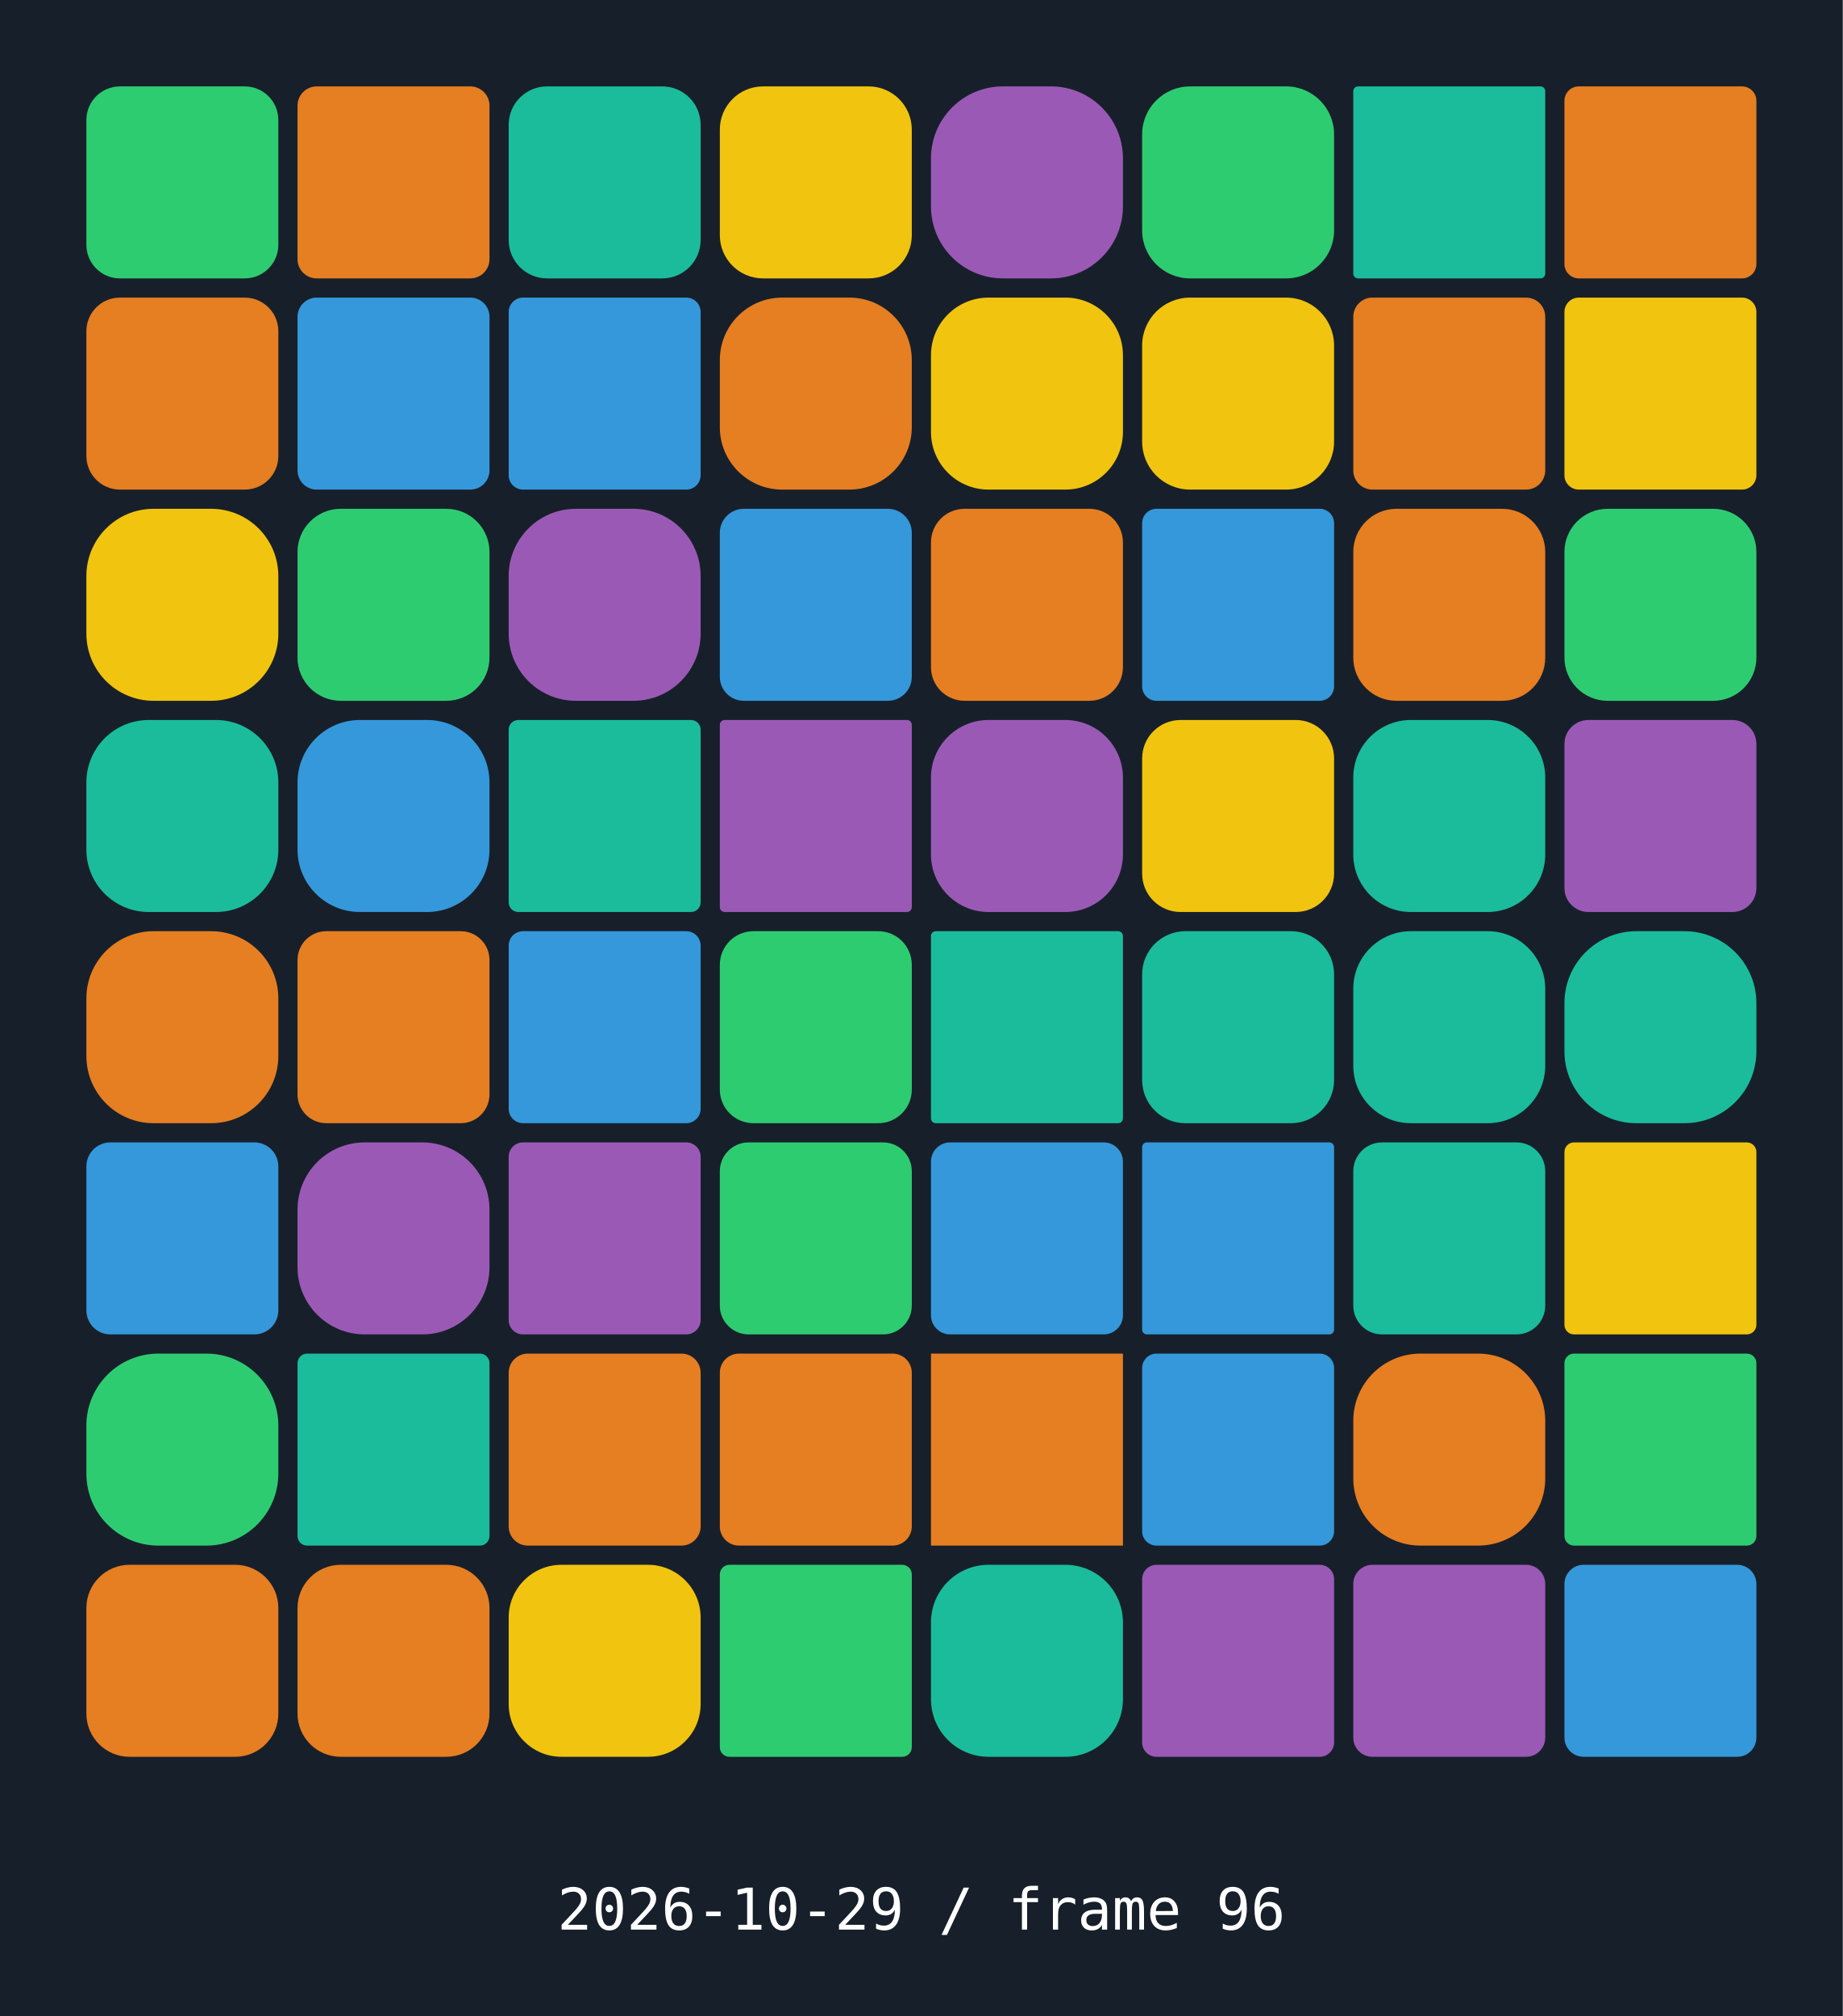
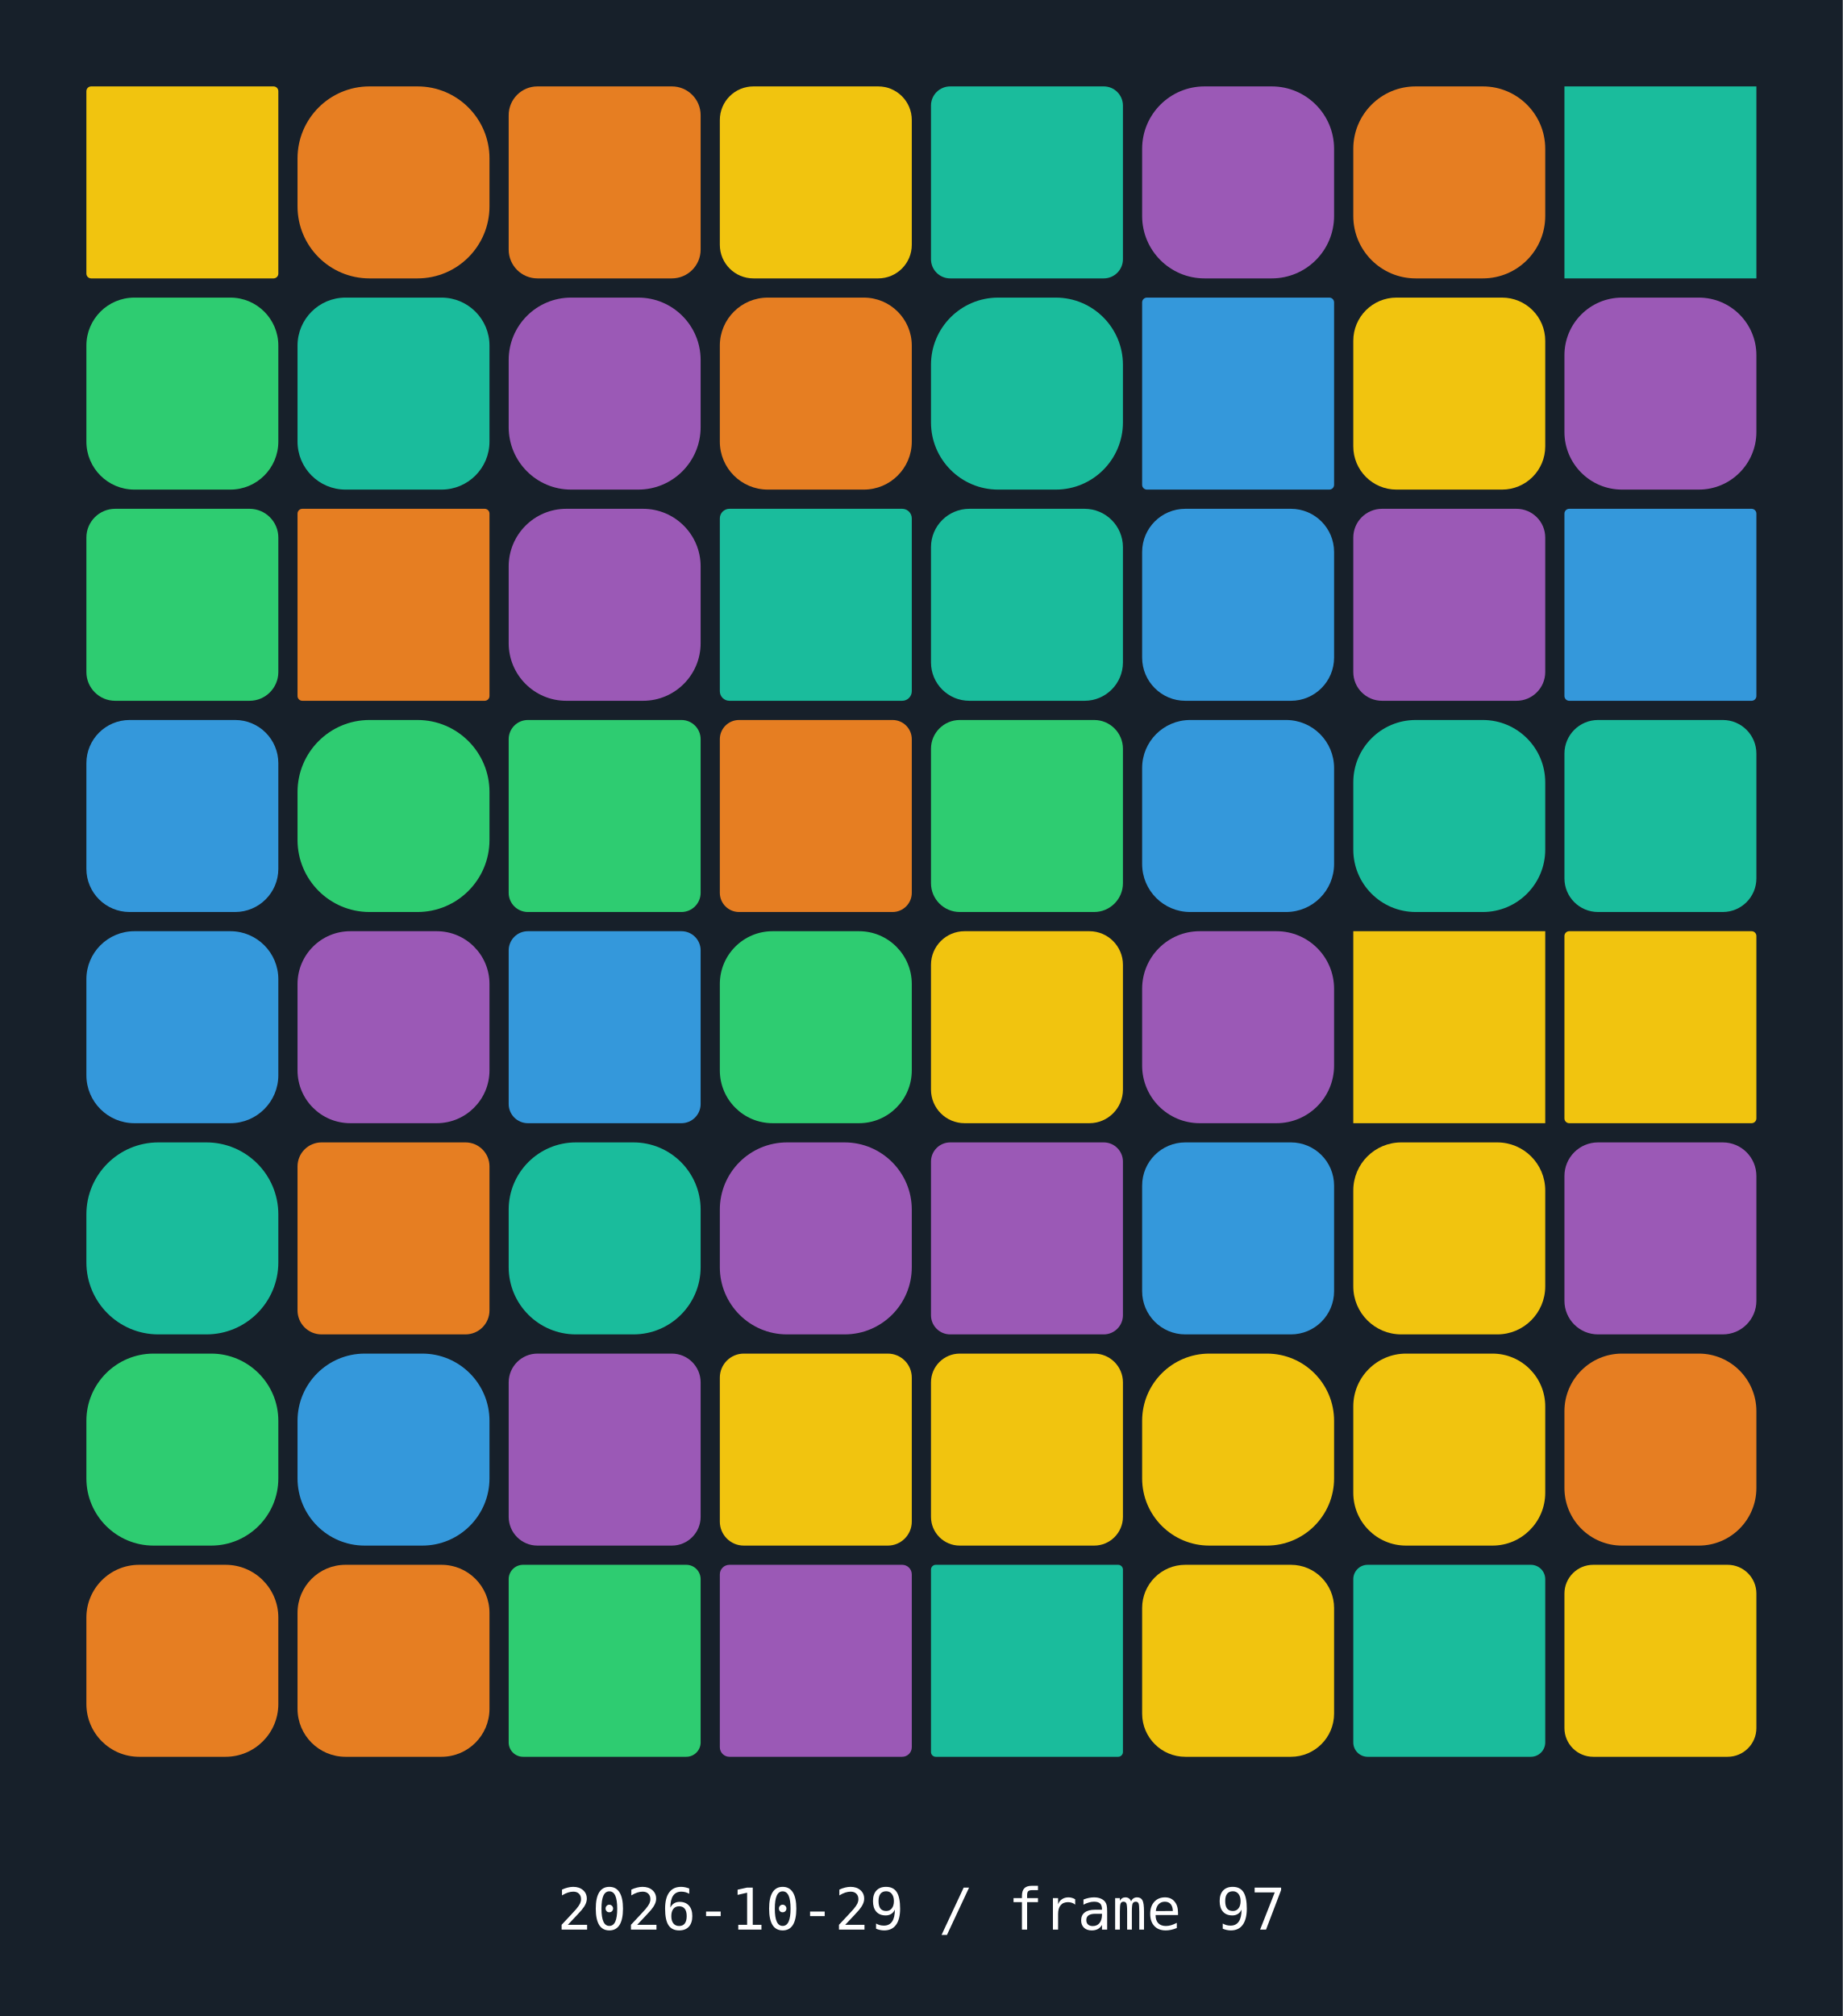
<svg xmlns="http://www.w3.org/2000/svg" width="384" height="420" viewBox="0 0 384 420">
  <rect width="384" height="420" fill="#17202a" />
-   <rect x="18" y="18" width="40" height="40" rx="7" fill="#2ecc71" />
-   <rect x="62" y="18" width="40" height="40" rx="4" fill="#e67e22" />
-   <rect x="106" y="18" width="40" height="40" rx="8" fill="#1abc9c" />
-   <rect x="150" y="18" width="40" height="40" rx="9" fill="#f1c40f" />
-   <rect x="194" y="18" width="40" height="40" rx="15" fill="#9b59b6" />
-   <rect x="238" y="18" width="40" height="40" rx="10" fill="#2ecc71" />
-   <rect x="282" y="18" width="40" height="40" rx="1" fill="#1abc9c" />
-   <rect x="326" y="18" width="40" height="40" rx="3" fill="#e67e22" />
-   <rect x="18" y="62" width="40" height="40" rx="7" fill="#e67e22" />
-   <rect x="62" y="62" width="40" height="40" rx="4" fill="#3498db" />
-   <rect x="106" y="62" width="40" height="40" rx="3" fill="#3498db" />
-   <rect x="150" y="62" width="40" height="40" rx="13" fill="#e67e22" />
-   <rect x="194" y="62" width="40" height="40" rx="12" fill="#f1c40f" />
-   <rect x="238" y="62" width="40" height="40" rx="10" fill="#f1c40f" />
-   <rect x="282" y="62" width="40" height="40" rx="4" fill="#e67e22" />
-   <rect x="326" y="62" width="40" height="40" rx="3" fill="#f1c40f" />
-   <rect x="18" y="106" width="40" height="40" rx="14" fill="#f1c40f" />
-   <rect x="62" y="106" width="40" height="40" rx="9" fill="#2ecc71" />
-   <rect x="106" y="106" width="40" height="40" rx="14" fill="#9b59b6" />
-   <rect x="150" y="106" width="40" height="40" rx="5" fill="#3498db" />
-   <rect x="194" y="106" width="40" height="40" rx="7" fill="#e67e22" />
-   <rect x="238" y="106" width="40" height="40" rx="3" fill="#3498db" />
-   <rect x="282" y="106" width="40" height="40" rx="9" fill="#e67e22" />
-   <rect x="326" y="106" width="40" height="40" rx="9" fill="#2ecc71" />
-   <rect x="18" y="150" width="40" height="40" rx="13" fill="#1abc9c" />
-   <rect x="62" y="150" width="40" height="40" rx="13" fill="#3498db" />
-   <rect x="106" y="150" width="40" height="40" rx="2" fill="#1abc9c" />
-   <rect x="150" y="150" width="40" height="40" rx="1" fill="#9b59b6" />
-   <rect x="194" y="150" width="40" height="40" rx="12" fill="#9b59b6" />
-   <rect x="238" y="150" width="40" height="40" rx="8" fill="#f1c40f" />
-   <rect x="282" y="150" width="40" height="40" rx="12" fill="#1abc9c" />
-   <rect x="326" y="150" width="40" height="40" rx="5" fill="#9b59b6" />
-   <rect x="18" y="194" width="40" height="40" rx="14" fill="#e67e22" />
-   <rect x="62" y="194" width="40" height="40" rx="6" fill="#e67e22" />
-   <rect x="106" y="194" width="40" height="40" rx="3" fill="#3498db" />
-   <rect x="150" y="194" width="40" height="40" rx="7" fill="#2ecc71" />
-   <rect x="194" y="194" width="40" height="40" rx="1" fill="#1abc9c" />
-   <rect x="238" y="194" width="40" height="40" rx="9" fill="#1abc9c" />
-   <rect x="282" y="194" width="40" height="40" rx="12" fill="#1abc9c" />
-   <rect x="326" y="194" width="40" height="40" rx="15" fill="#1abc9c" />
-   <rect x="18" y="238" width="40" height="40" rx="5" fill="#3498db" />
-   <rect x="62" y="238" width="40" height="40" rx="14" fill="#9b59b6" />
-   <rect x="106" y="238" width="40" height="40" rx="3" fill="#9b59b6" />
-   <rect x="150" y="238" width="40" height="40" rx="6" fill="#2ecc71" />
-   <rect x="194" y="238" width="40" height="40" rx="4" fill="#3498db" />
-   <rect x="238" y="238" width="40" height="40" rx="1" fill="#3498db" />
-   <rect x="282" y="238" width="40" height="40" rx="6" fill="#1abc9c" />
-   <rect x="326" y="238" width="40" height="40" rx="2" fill="#f1c40f" />
-   <rect x="18" y="282" width="40" height="40" rx="15" fill="#2ecc71" />
-   <rect x="62" y="282" width="40" height="40" rx="2" fill="#1abc9c" />
-   <rect x="106" y="282" width="40" height="40" rx="4" fill="#e67e22" />
-   <rect x="150" y="282" width="40" height="40" rx="4" fill="#e67e22" />
-   <rect x="194" y="282" width="40" height="40" rx="0" fill="#e67e22" />
-   <rect x="238" y="282" width="40" height="40" rx="3" fill="#3498db" />
-   <rect x="282" y="282" width="40" height="40" rx="14" fill="#e67e22" />
-   <rect x="326" y="282" width="40" height="40" rx="2" fill="#2ecc71" />
-   <rect x="18" y="326" width="40" height="40" rx="9" fill="#e67e22" />
-   <rect x="62" y="326" width="40" height="40" rx="9" fill="#e67e22" />
-   <rect x="106" y="326" width="40" height="40" rx="11" fill="#f1c40f" />
-   <rect x="150" y="326" width="40" height="40" rx="2" fill="#2ecc71" />
-   <rect x="194" y="326" width="40" height="40" rx="12" fill="#1abc9c" />
-   <rect x="238" y="326" width="40" height="40" rx="3" fill="#9b59b6" />
-   <rect x="282" y="326" width="40" height="40" rx="4" fill="#9b59b6" />
-   <rect x="326" y="326" width="40" height="40" rx="4" fill="#3498db" />
-   <text x="192" y="402" text-anchor="middle" fill="#ffffff" font-family="monospace">2026-10-29 / frame 96</text>
+   <rect x="18" y="18" width="40" height="40" rx="1" fill="#f1c40f" />
+   <rect x="62" y="18" width="40" height="40" rx="15" fill="#e67e22" />
+   <rect x="106" y="18" width="40" height="40" rx="6" fill="#e67e22" />
+   <rect x="150" y="18" width="40" height="40" rx="7" fill="#f1c40f" />
+   <rect x="194" y="18" width="40" height="40" rx="4" fill="#1abc9c" />
+   <rect x="238" y="18" width="40" height="40" rx="13" fill="#9b59b6" />
+   <rect x="282" y="18" width="40" height="40" rx="13" fill="#e67e22" />
+   <rect x="326" y="18" width="40" height="40" rx="0" fill="#1abc9c" />
+   <rect x="18" y="62" width="40" height="40" rx="10" fill="#2ecc71" />
+   <rect x="62" y="62" width="40" height="40" rx="10" fill="#1abc9c" />
+   <rect x="106" y="62" width="40" height="40" rx="13" fill="#9b59b6" />
+   <rect x="150" y="62" width="40" height="40" rx="10" fill="#e67e22" />
+   <rect x="194" y="62" width="40" height="40" rx="14" fill="#1abc9c" />
+   <rect x="238" y="62" width="40" height="40" rx="1" fill="#3498db" />
+   <rect x="282" y="62" width="40" height="40" rx="9" fill="#f1c40f" />
+   <rect x="326" y="62" width="40" height="40" rx="12" fill="#9b59b6" />
+   <rect x="18" y="106" width="40" height="40" rx="6" fill="#2ecc71" />
+   <rect x="62" y="106" width="40" height="40" rx="1" fill="#e67e22" />
+   <rect x="106" y="106" width="40" height="40" rx="12" fill="#9b59b6" />
+   <rect x="150" y="106" width="40" height="40" rx="2" fill="#1abc9c" />
+   <rect x="194" y="106" width="40" height="40" rx="8" fill="#1abc9c" />
+   <rect x="238" y="106" width="40" height="40" rx="9" fill="#3498db" />
+   <rect x="282" y="106" width="40" height="40" rx="6" fill="#9b59b6" />
+   <rect x="326" y="106" width="40" height="40" rx="1" fill="#3498db" />
+   <rect x="18" y="150" width="40" height="40" rx="9" fill="#3498db" />
+   <rect x="62" y="150" width="40" height="40" rx="15" fill="#2ecc71" />
+   <rect x="106" y="150" width="40" height="40" rx="4" fill="#2ecc71" />
+   <rect x="150" y="150" width="40" height="40" rx="4" fill="#e67e22" />
+   <rect x="194" y="150" width="40" height="40" rx="6" fill="#2ecc71" />
+   <rect x="238" y="150" width="40" height="40" rx="10" fill="#3498db" />
+   <rect x="282" y="150" width="40" height="40" rx="13" fill="#1abc9c" />
+   <rect x="326" y="150" width="40" height="40" rx="7" fill="#1abc9c" />
+   <rect x="18" y="194" width="40" height="40" rx="10" fill="#3498db" />
+   <rect x="62" y="194" width="40" height="40" rx="11" fill="#9b59b6" />
+   <rect x="106" y="194" width="40" height="40" rx="4" fill="#3498db" />
+   <rect x="150" y="194" width="40" height="40" rx="11" fill="#2ecc71" />
+   <rect x="194" y="194" width="40" height="40" rx="7" fill="#f1c40f" />
+   <rect x="238" y="194" width="40" height="40" rx="12" fill="#9b59b6" />
+   <rect x="282" y="194" width="40" height="40" rx="0" fill="#f1c40f" />
+   <rect x="326" y="194" width="40" height="40" rx="1" fill="#f1c40f" />
+   <rect x="18" y="238" width="40" height="40" rx="15" fill="#1abc9c" />
+   <rect x="62" y="238" width="40" height="40" rx="5" fill="#e67e22" />
+   <rect x="106" y="238" width="40" height="40" rx="14" fill="#1abc9c" />
+   <rect x="150" y="238" width="40" height="40" rx="14" fill="#9b59b6" />
+   <rect x="194" y="238" width="40" height="40" rx="4" fill="#9b59b6" />
+   <rect x="238" y="238" width="40" height="40" rx="9" fill="#3498db" />
+   <rect x="282" y="238" width="40" height="40" rx="10" fill="#f1c40f" />
+   <rect x="326" y="238" width="40" height="40" rx="7" fill="#9b59b6" />
+   <rect x="18" y="282" width="40" height="40" rx="14" fill="#2ecc71" />
+   <rect x="62" y="282" width="40" height="40" rx="14" fill="#3498db" />
+   <rect x="106" y="282" width="40" height="40" rx="6" fill="#9b59b6" />
+   <rect x="150" y="282" width="40" height="40" rx="5" fill="#f1c40f" />
+   <rect x="194" y="282" width="40" height="40" rx="6" fill="#f1c40f" />
+   <rect x="238" y="282" width="40" height="40" rx="14" fill="#f1c40f" />
+   <rect x="282" y="282" width="40" height="40" rx="11" fill="#f1c40f" />
+   <rect x="326" y="282" width="40" height="40" rx="12" fill="#e67e22" />
+   <rect x="18" y="326" width="40" height="40" rx="11" fill="#e67e22" />
+   <rect x="62" y="326" width="40" height="40" rx="10" fill="#e67e22" />
+   <rect x="106" y="326" width="40" height="40" rx="3" fill="#2ecc71" />
+   <rect x="150" y="326" width="40" height="40" rx="2" fill="#9b59b6" />
+   <rect x="194" y="326" width="40" height="40" rx="1" fill="#1abc9c" />
+   <rect x="238" y="326" width="40" height="40" rx="9" fill="#f1c40f" />
+   <rect x="282" y="326" width="40" height="40" rx="3" fill="#1abc9c" />
+   <rect x="326" y="326" width="40" height="40" rx="6" fill="#f1c40f" />
+   <text x="192" y="402" text-anchor="middle" fill="#ffffff" font-family="monospace">2026-10-29 / frame 97</text>
</svg>
